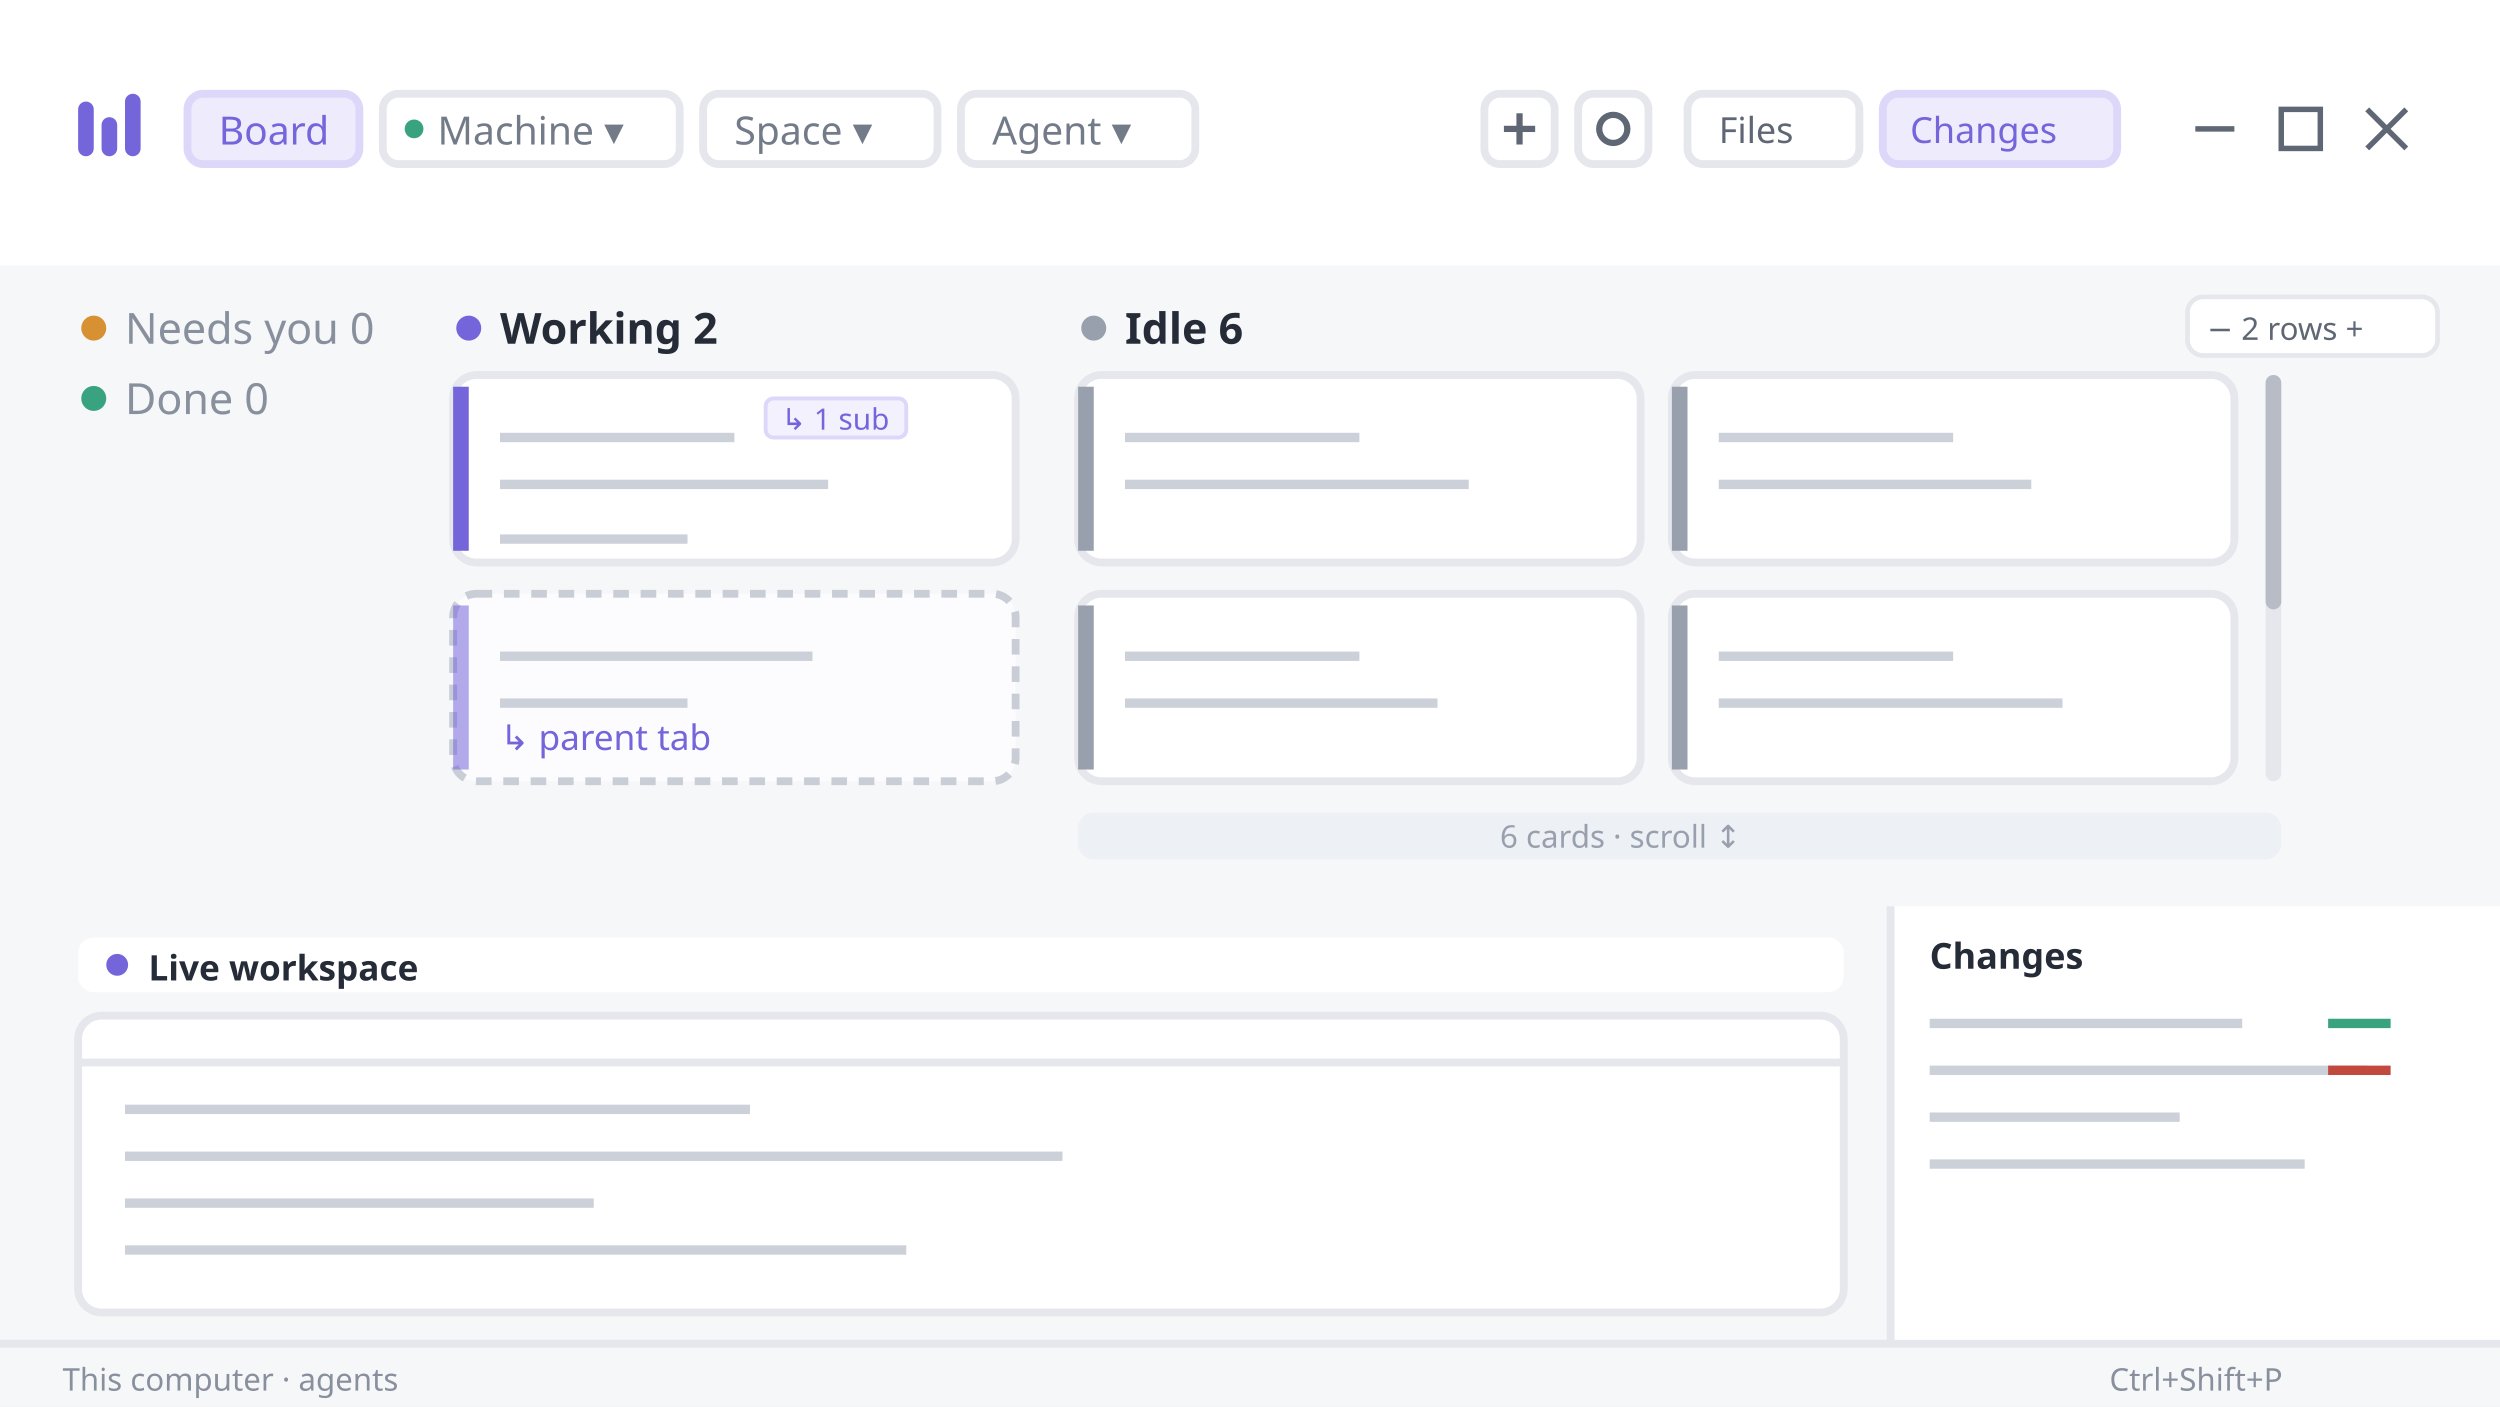
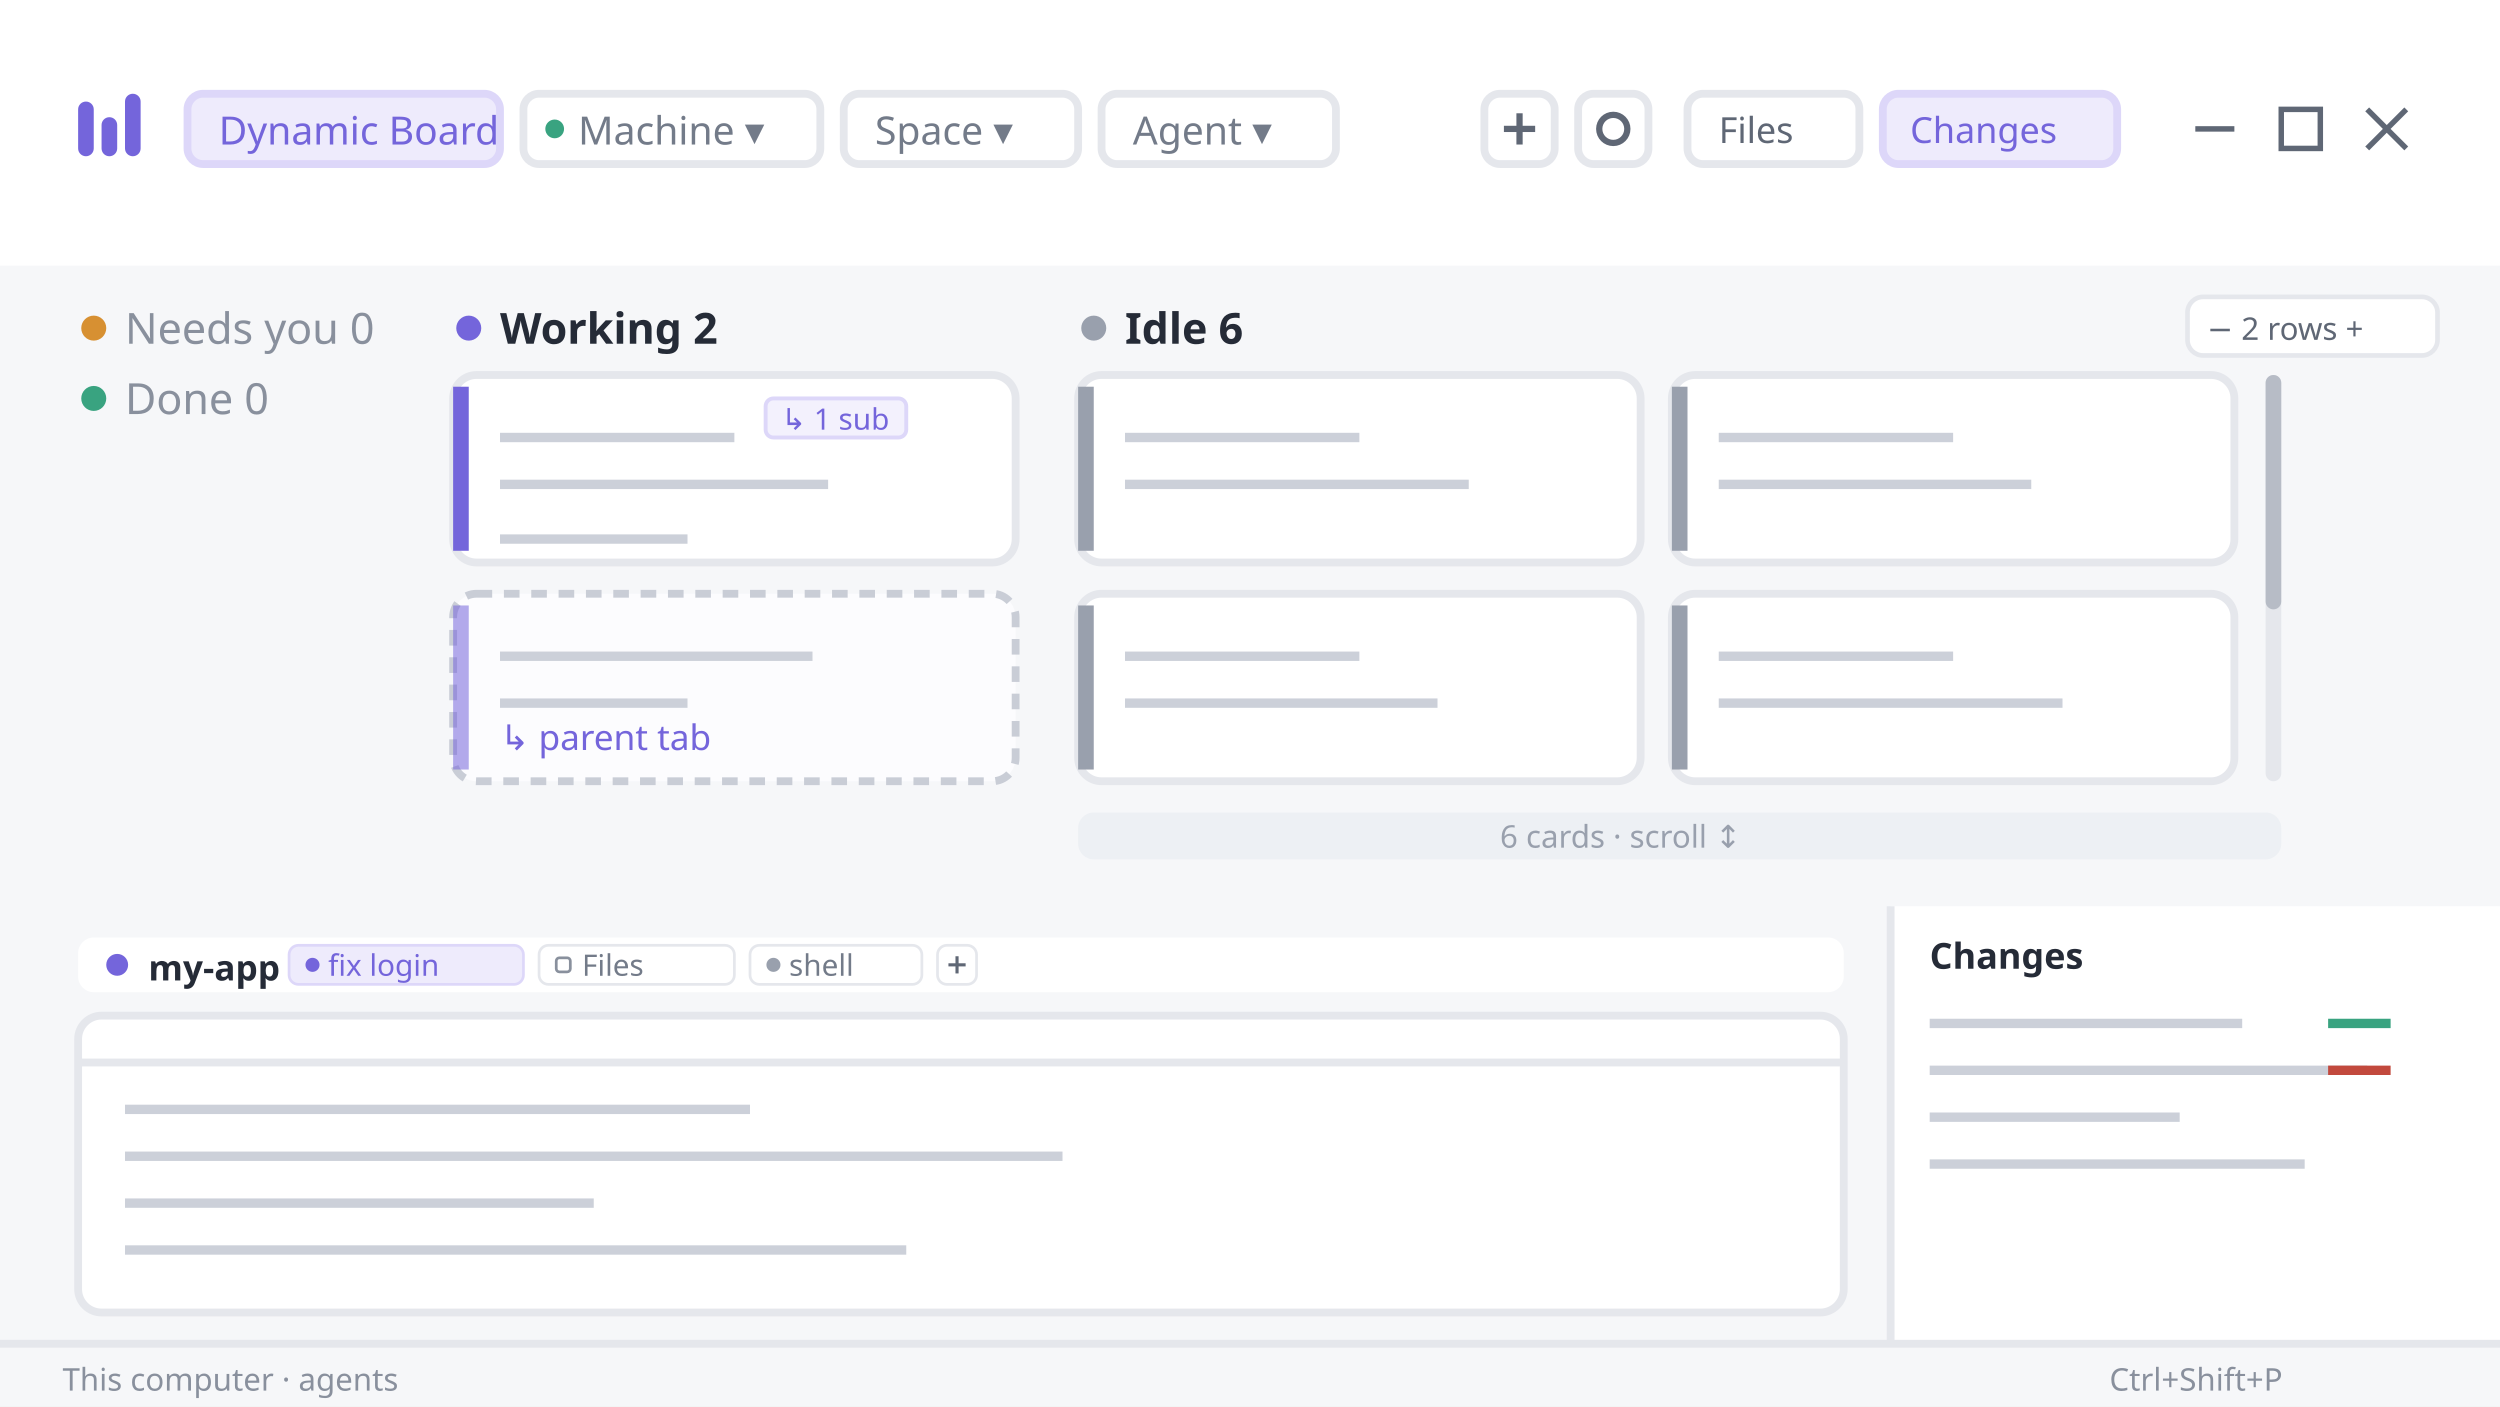
<svg xmlns="http://www.w3.org/2000/svg" width="320" height="180" viewBox="0 0 320 180">
  <rect width="320" height="180" fill="#f6f7f9" />
  <rect width="320" height="34" fill="#ffffff" />
  <g fill="#7465db">
    <rect x="10" y="13" width="2" height="7" rx="1" />
    <rect x="13" y="15" width="2" height="5" rx="1" />
    <rect x="16" y="12" width="2" height="8" rx="1" />
  </g>
  <g font-family="sans-serif" font-size="5">
-     <rect x="24" y="12" width="22" height="9" rx="2" fill="#eeebfc" stroke="#ddd7f9" />
-     <text x="28" y="18.5" fill="#7465db">Board</text>
-     <rect x="49" y="12" width="38" height="9" rx="2" fill="#ffffff" stroke="#e5e7ec" />
-     <circle cx="53" cy="16.5" r="1.2" fill="#39a380" />
-     <text x="56" y="18.5" fill="#737b89">Machine ▾</text>
-     <rect x="90" y="12" width="30" height="9" rx="2" fill="#ffffff" stroke="#e5e7ec" />
-     <text x="94" y="18.5" fill="#737b89">Space ▾</text>
-     <rect x="123" y="12" width="30" height="9" rx="2" fill="#ffffff" stroke="#e5e7ec" />
-     <text x="127" y="18.5" fill="#737b89">Agent ▾</text>
+     <rect x="24" y="12" width="40" height="9" rx="2" fill="#eeebfc" stroke="#ddd7f9" />
+     <text x="28" y="18.5" fill="#7465db">Dynamic Board</text>
+     <rect x="67" y="12" width="38" height="9" rx="2" fill="#ffffff" stroke="#e5e7ec" />
+     <circle cx="71" cy="16.5" r="1.2" fill="#39a380" />
+     <text x="74" y="18.5" fill="#737b89">Machine ▾</text>
+     <rect x="108" y="12" width="30" height="9" rx="2" fill="#ffffff" stroke="#e5e7ec" />
+     <text x="112" y="18.5" fill="#737b89">Space ▾</text>
+     <rect x="141" y="12" width="30" height="9" rx="2" fill="#ffffff" stroke="#e5e7ec" />
+     <text x="145" y="18.5" fill="#737b89">Agent ▾</text>
  </g>
  <g fill="#ffffff" stroke="#e5e7ec">
    <rect x="190" y="12" width="9" height="9" rx="2" />
    <rect x="202" y="12" width="9" height="9" rx="2" />
  </g>
  <g stroke="#5f6775" stroke-width="0.8">
    <path d="M194.5 14.5v4m-2-2h4" />
  </g>
  <circle cx="206.5" cy="16.5" r="1.8" fill="none" stroke="#5f6775" stroke-width="0.8" />
  <g font-family="sans-serif" font-size="4.6" fill="#5f6775">
    <rect x="216" y="12" width="22" height="9" rx="2" fill="#ffffff" stroke="#e5e7ec" />
    <text x="220" y="18.3">Files</text>
    <rect x="241" y="12" width="30" height="9" rx="2" fill="#eeebfc" stroke="#ddd7f9" />
    <text x="244.5" y="18.3" fill="#7465db">Changes</text>
  </g>
  <g stroke="#5f6775" stroke-width="0.7" fill="none">
    <path d="M281 16.5h5" />
    <rect x="292" y="14" width="5" height="5" />
    <path d="M303 14l5 5m0-5l-5 5" />
  </g>
  <g font-family="sans-serif" font-size="5.5" fill="#89909d">
    <circle cx="12" cy="42" r="1.6" fill="#d79032" />
    <text x="16" y="44">Needs you 0</text>
    <circle cx="12" cy="51" r="1.6" fill="#39a380" />
    <text x="16" y="53">Done 0</text>
  </g>
  <rect x="280" y="38" width="32" height="7.5" rx="2" fill="#ffffff" stroke="#e5e7ec" stroke-width="0.6" />
  <text x="282.5" y="43.5" font-family="sans-serif" font-size="4" fill="#5f6775">−  2 rows  +</text>
  <g font-family="sans-serif" font-size="5.5" font-weight="600" fill="#252b37">
    <circle cx="60" cy="42" r="1.6" fill="#7465db" />
    <text x="64" y="44">Working 2</text>
    <circle cx="140" cy="42" r="1.6" fill="#99a0ad" />
    <text x="144" y="44">Idle 6</text>
  </g>
  <rect x="58" y="48" width="72" height="24" rx="3" fill="#ffffff" stroke="#e5e7ec" />
  <path d="M59 49.5v21" stroke="#7465db" stroke-width="2" />
  <rect x="58" y="76" width="72" height="24" rx="3" fill="#fcfcfe" stroke="#c9cdd6" stroke-dasharray="2 1.5" />
  <path d="M59 77.5v21" stroke="#7465db" stroke-width="2" opacity="0.55" />
  <g font-family="sans-serif" font-size="4.5" fill="#7465db">
    <text x="64" y="96">↳ parent tab</text>
  </g>
  <rect x="98" y="51" width="18" height="5" rx="1" fill="#f3f1fd" stroke="#ddd7f9" stroke-width="0.5" />
  <text x="100" y="55" font-family="sans-serif" font-size="3.8" fill="#7465db">↳ 1 sub</text>
  <g fill="#ffffff" stroke="#e5e7ec">
    <rect x="138" y="48" width="72" height="24" rx="3" />
    <rect x="214" y="48" width="72" height="24" rx="3" />
    <rect x="138" y="76" width="72" height="24" rx="3" />
    <rect x="214" y="76" width="72" height="24" rx="3" />
  </g>
  <g stroke="#99a0ad" stroke-width="2">
    <path d="M139 49.5v21m0 7v21m76-49v21m0 7v21" />
  </g>
  <rect x="290" y="48" width="2" height="52" rx="1" fill="#e5e7ec" />
  <rect x="290" y="48" width="2" height="30" rx="1" fill="#b7bcc6" />
  <rect x="138" y="104" width="154" height="6" rx="2" fill="#edf0f4" />
  <text x="192" y="108.5" font-family="sans-serif" font-size="4" fill="#99a0ad">6 cards · scroll ↕</text>
  <g stroke="#ccd0d9" stroke-width="1.2">
    <path d="M64 56h30m-30 6h42m-42 7h24" />
    <path d="M64 84h40m-40 6h24" />
    <path d="M144 56h30m-30 6h44M220 56h30m-30 6h40M144 84h30m-30 6h40M220 84h30m-30 6h44" />
  </g>
  <rect x="0" y="116" width="320" height="64" fill="#f6f7f9" />
  <rect x="10" y="120" width="226" height="7" rx="2" fill="#ffffff" />
  <circle cx="15" cy="123.5" r="1.4" fill="#7465db" />
-   <text x="19" y="125.5" font-family="sans-serif" font-size="4.5" font-weight="600" fill="#252b37">Live workspace</text>
+   <text x="19" y="125.5" font-family="sans-serif" font-size="4.5" font-weight="600" fill="#252b37">my-app</text>
+   <g font-family="sans-serif" font-size="3.8">
+     <rect x="37" y="121" width="30" height="5" rx="1.2" fill="#eeebfc" stroke="#ddd7f9" stroke-width="0.35" />
+     <circle cx="40" cy="123.5" r="0.9" fill="#7465db" />
+     <text x="42" y="124.9" fill="#7465db">fix login</text>
+     <rect x="69" y="121" width="25" height="5" rx="1.2" fill="#ffffff" stroke="#e5e7ec" stroke-width="0.35" />
+     <rect x="71.2" y="122.6" width="1.8" height="1.8" rx="0.4" fill="none" stroke="#89909d" stroke-width="0.35" />
+     <text x="74.5" y="124.9" fill="#737b89">Files</text>
+     <rect x="96" y="121" width="22" height="5" rx="1.2" fill="#ffffff" stroke="#e5e7ec" stroke-width="0.35" />
+     <circle cx="99" cy="123.5" r="0.9" fill="#99a0ad" />
+     <text x="101" y="124.9" fill="#737b89">shell</text>
+   </g>
+   <rect x="120" y="121" width="5" height="5" rx="1.2" fill="#ffffff" stroke="#e5e7ec" stroke-width="0.35" />
+   <path d="M122.5 122.4v2.2m-1.1-1.1h2.2" stroke="#5f6775" stroke-width="0.4" />
  <rect x="10" y="130" width="226" height="38" rx="3" fill="#ffffff" stroke="#e5e7ec" />
  <path d="M10 136h226" stroke="#e5e7ec" />
  <g stroke="#ccd0d9" stroke-width="1.2">
    <path d="M16 142h80m-80 6h120m-120 6h60m-60 6h100" />
  </g>
  <rect x="242" y="116" width="78" height="56" fill="#ffffff" />
  <path d="M242 116v56" stroke="#e5e7ec" />
  <text x="247" y="124" font-family="sans-serif" font-size="4.6" font-weight="600" fill="#252b37">Changes</text>
  <g stroke="#ccd0d9" stroke-width="1.2">
    <path d="M247 131h40m-40 6h56m-56 6h32m-32 6h48" />
  </g>
  <g stroke-width="1.2">
    <path d="M298 131h8" stroke="#39a380" />
    <path d="M298 137h8" stroke="#c2493d" />
  </g>
  <rect x="0" y="172" width="320" height="8" fill="#f6f7f9" />
  <path d="M0 172h320" stroke="#e5e7ec" />
  <g font-family="sans-serif" font-size="4" fill="#89909d">
    <text x="8" y="178">This computer · agents</text>
    <text x="270" y="178">Ctrl+Shift+P</text>
  </g>
</svg>
